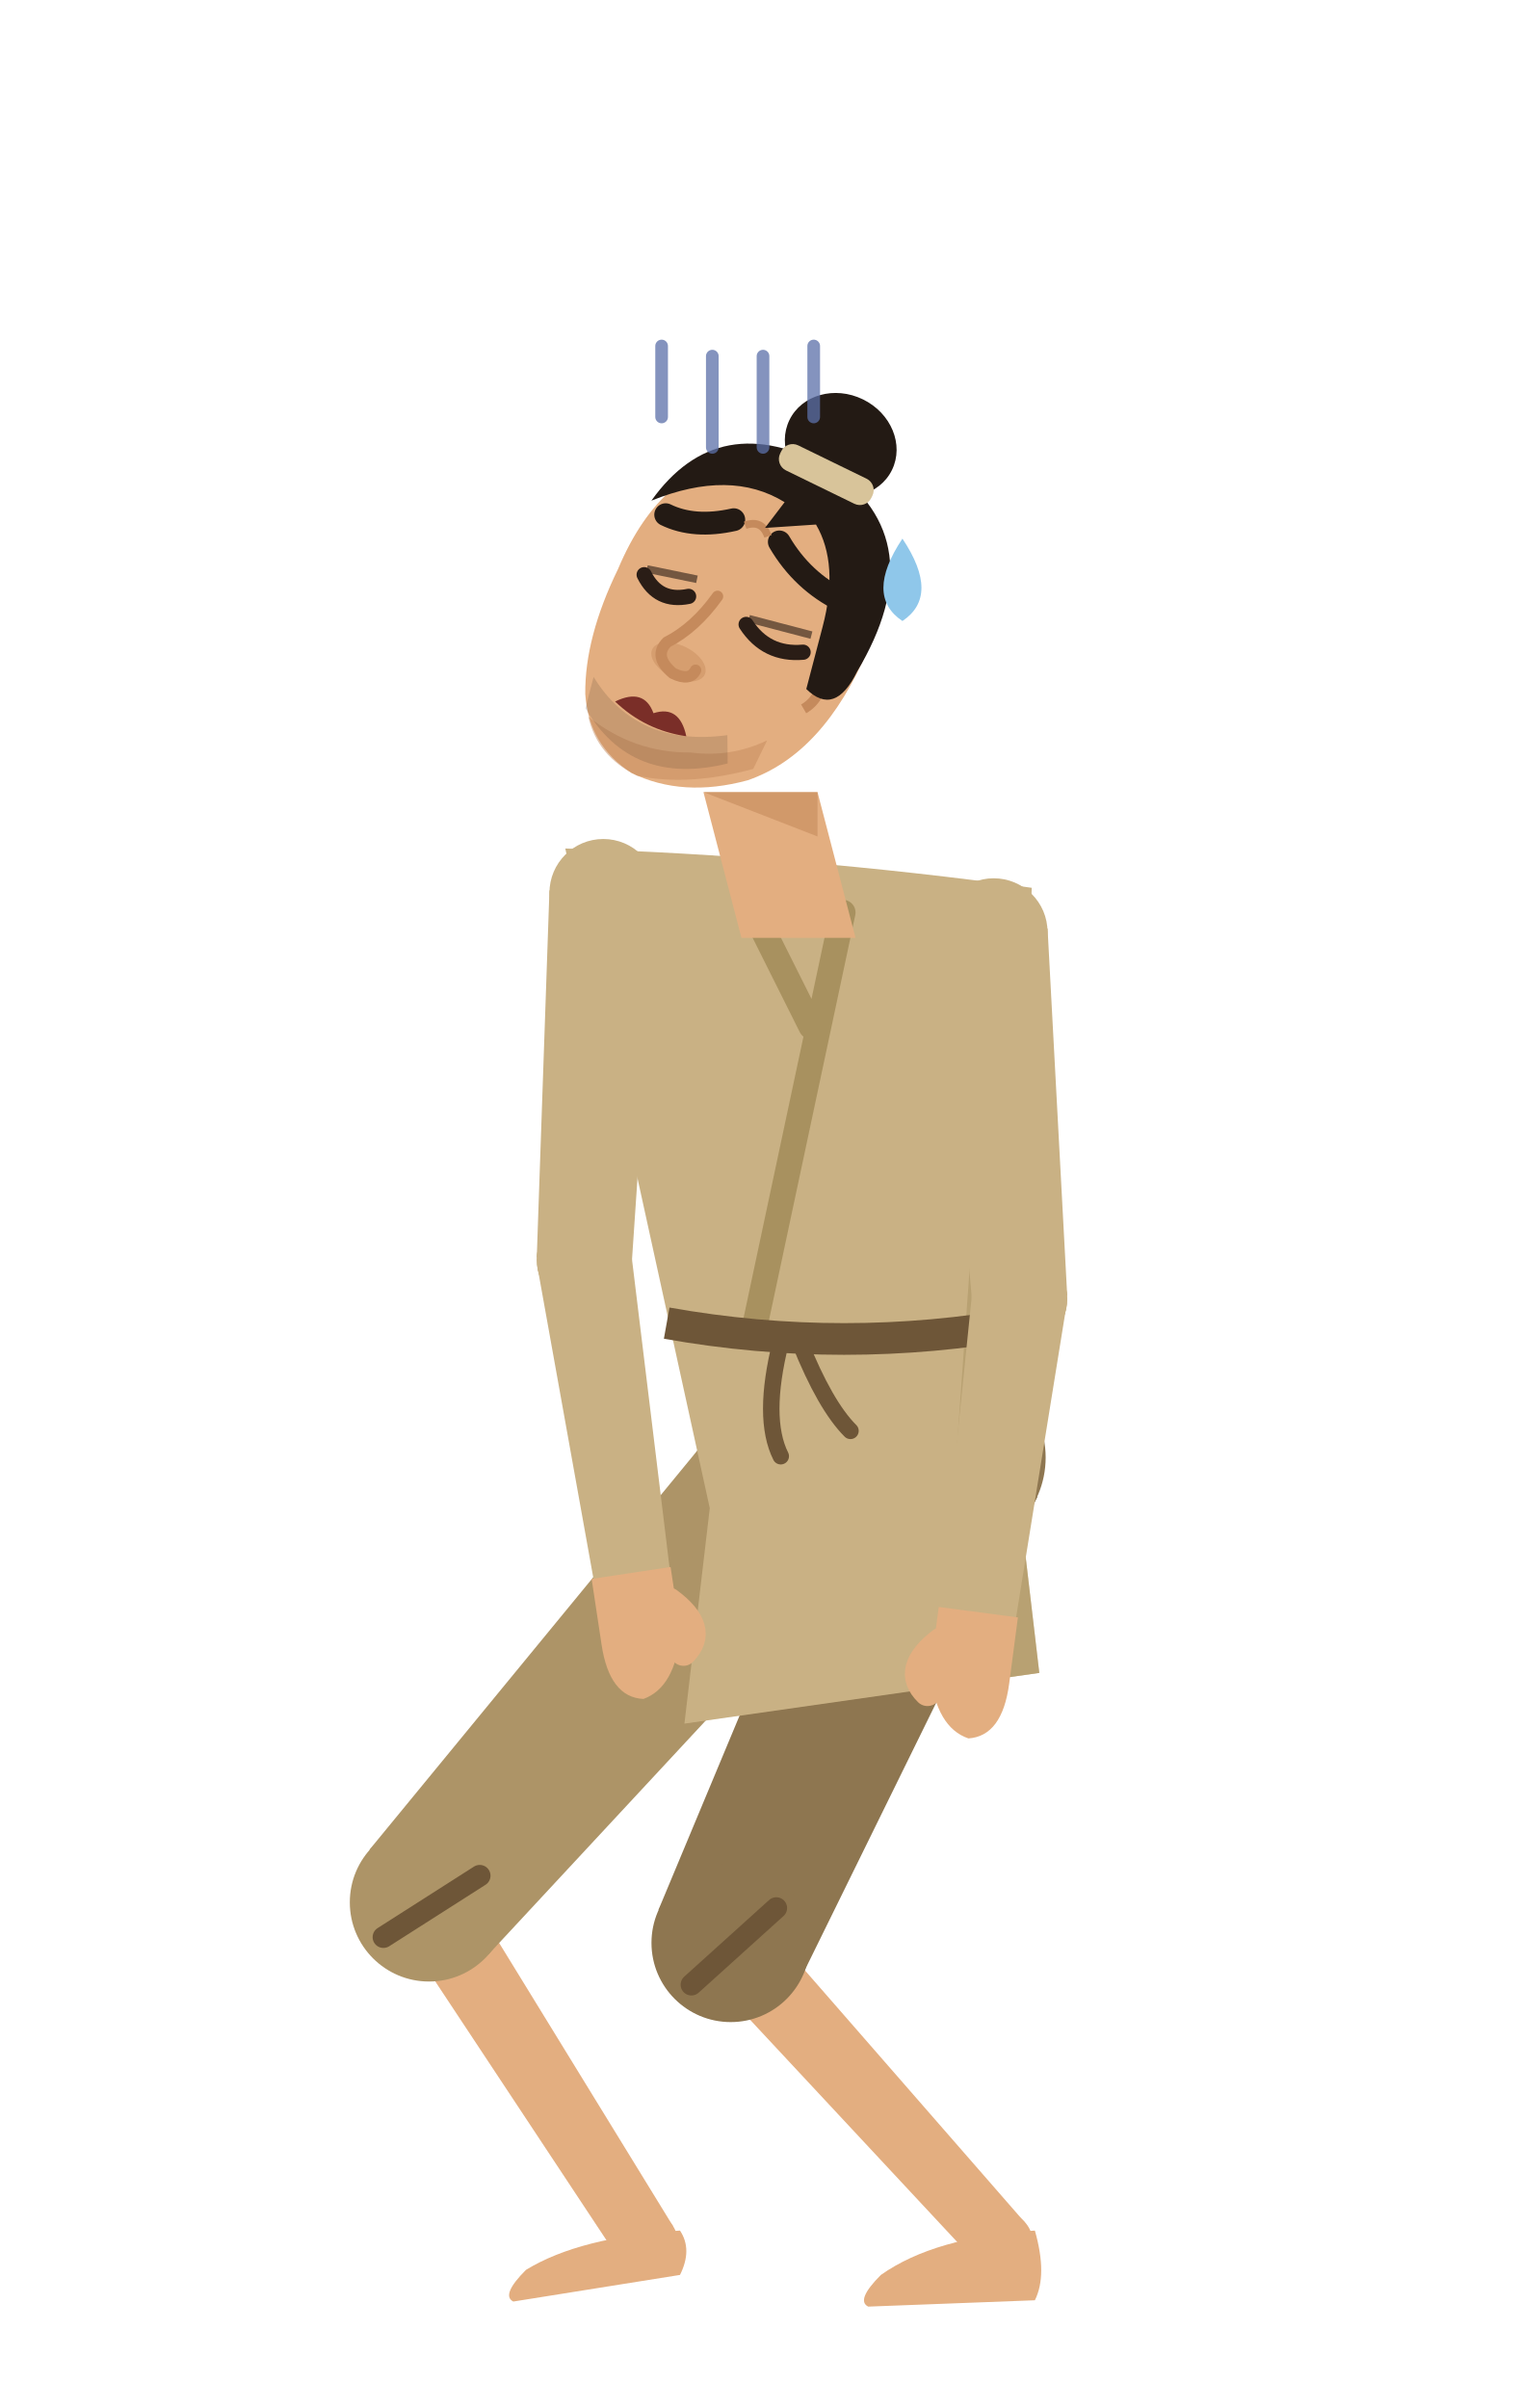
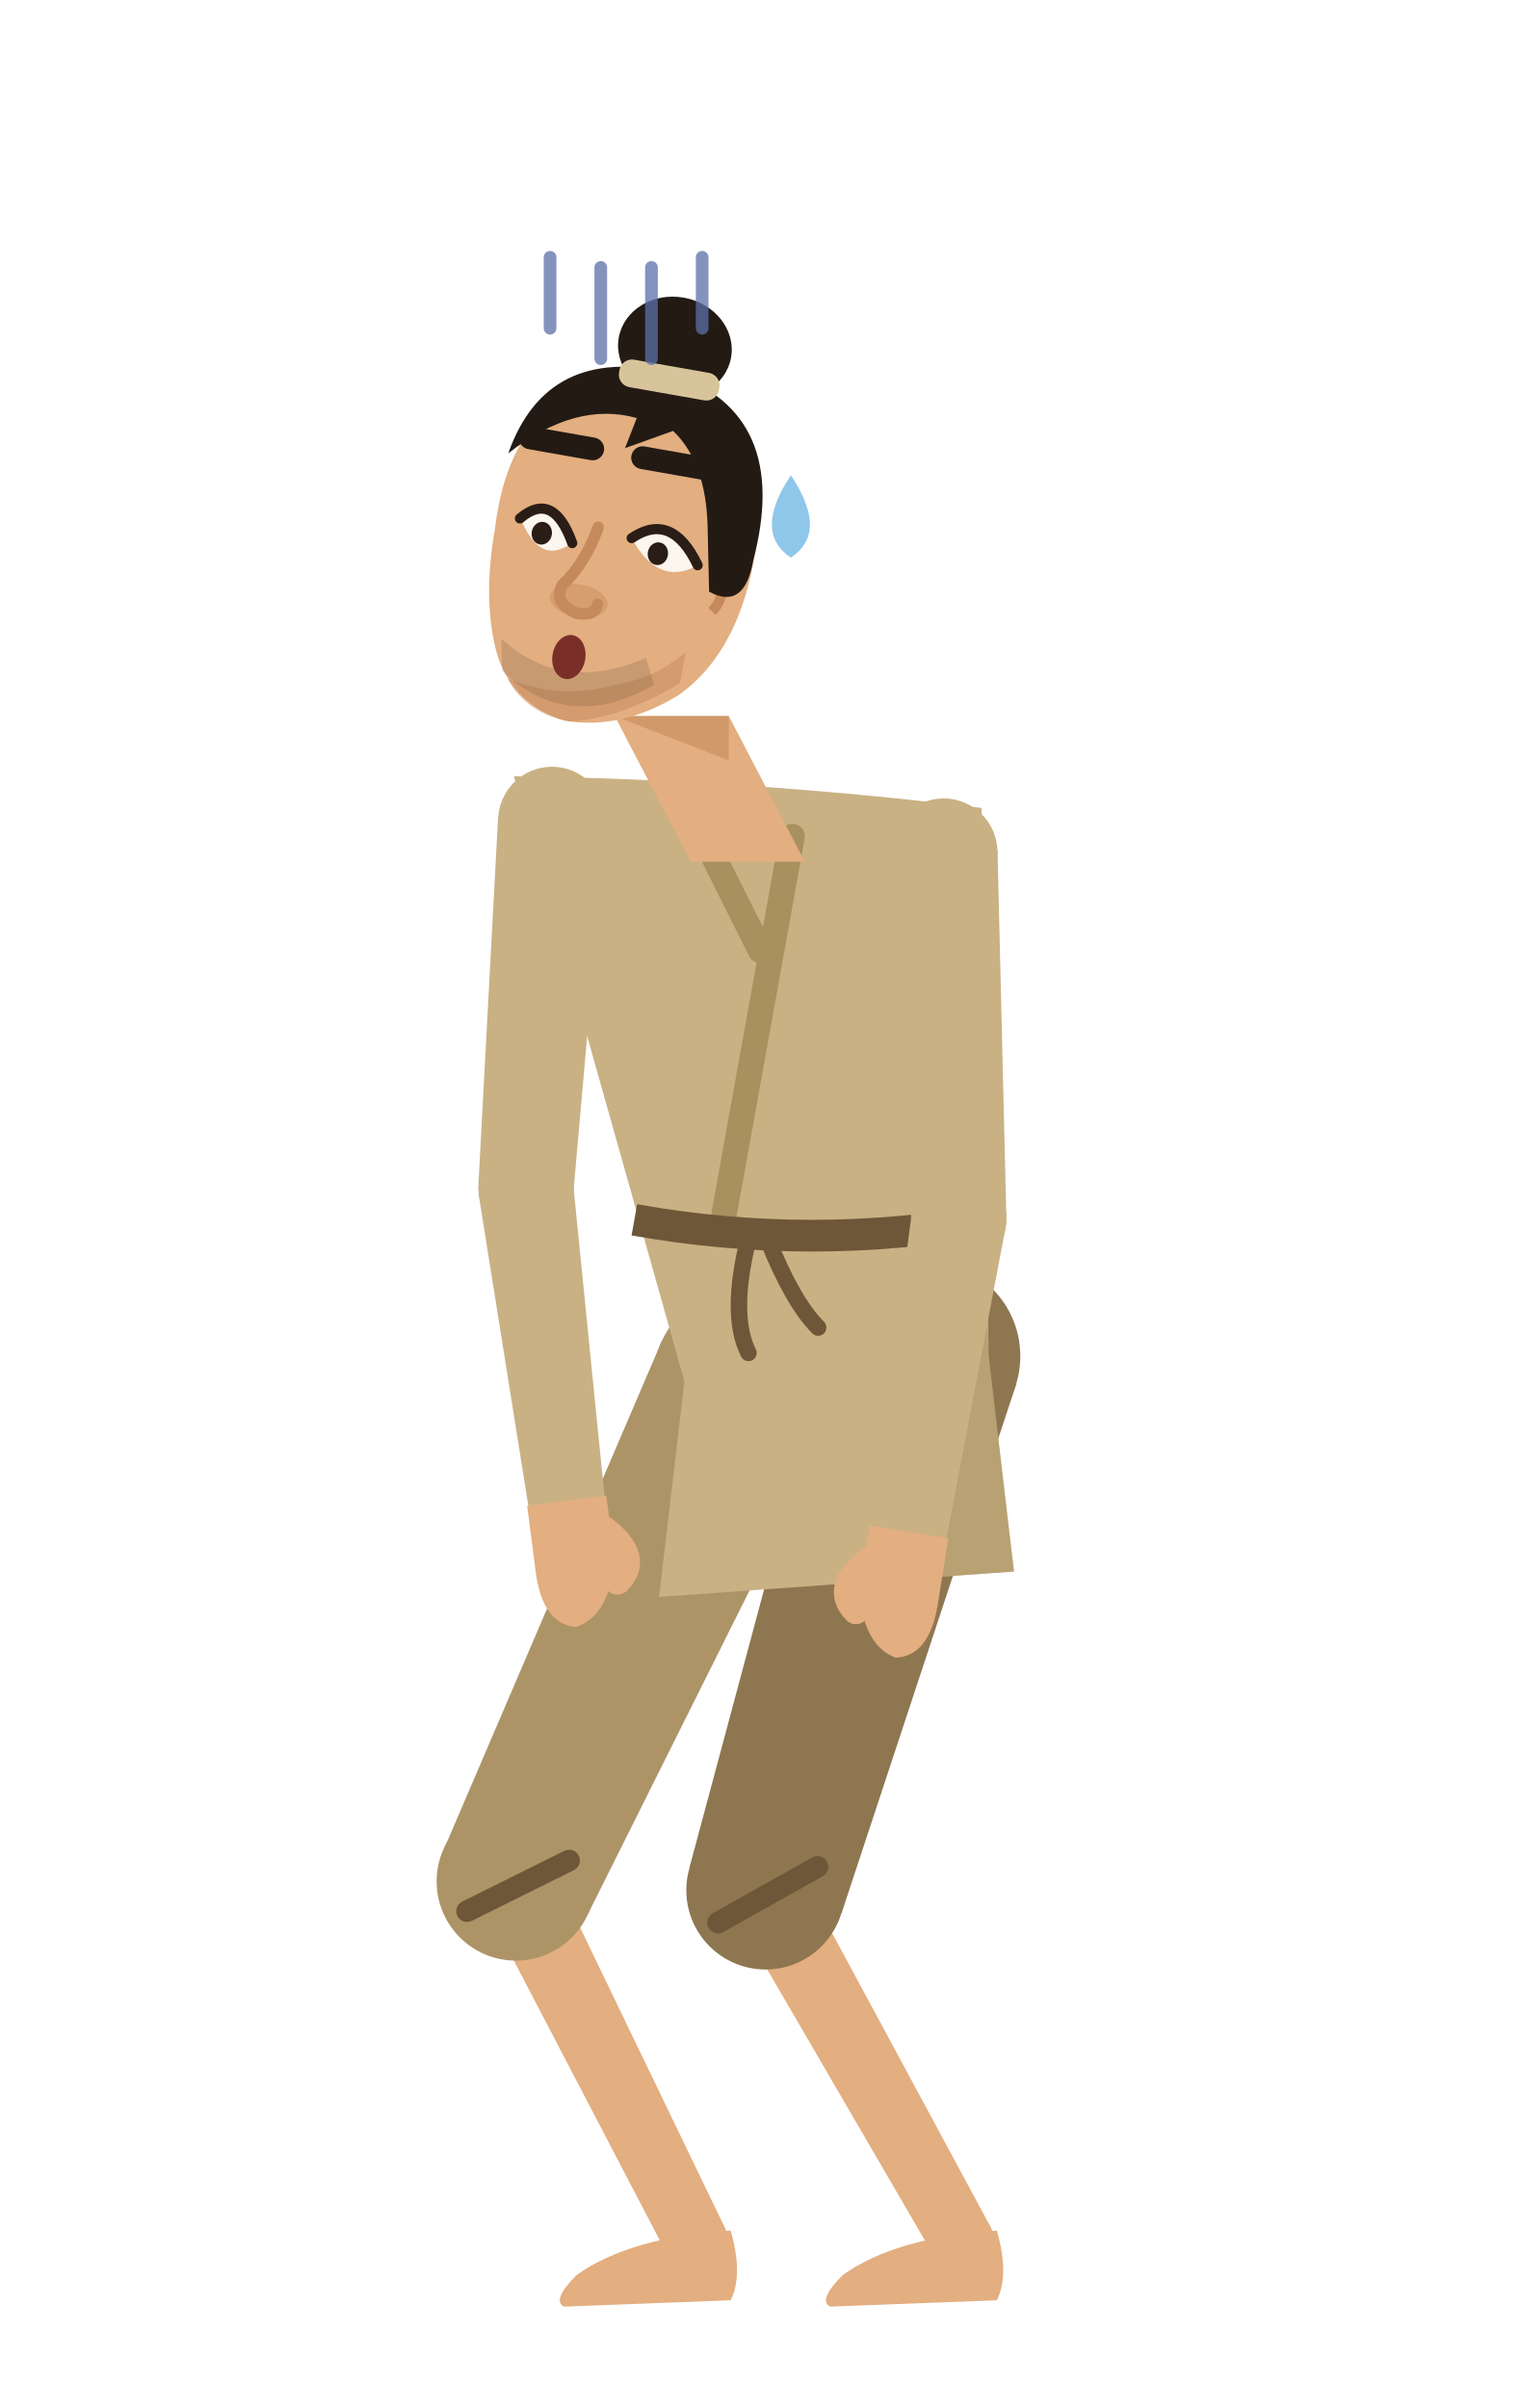
<svg xmlns="http://www.w3.org/2000/svg" width="240" height="380" viewBox="0 -20 240 380">
-   <path d="M111.8 291.7 L154.3 337.3 L161.7 330.7 L120.7 283.7 Z" fill="#e3ae80" />
-   <circle cx="116.3" cy="287.7" r="6" fill="#e3ae80" />
-   <circle cx="158" cy="334" r="5" fill="#e3ae80" />
-   <path d="M163.3 332 Q147.5 333 139 339 Q135 343 137 344 L163.3 343 Q165.3 339 163.3 332 Z" fill="#e3ae80" />
-   <path d="M63.4 284.7 L97.8 336.7 L106.2 331.3 L73.6 278.2 Z" fill="#e3ae80" />
-   <circle cx="68.5" cy="281.5" r="6" fill="#e3ae80" />
-   <circle cx="102" cy="334" r="5" fill="#e3ae80" />
-   <path d="M107.3 332 Q91.5 333 83 338.2 Q79 342.2 81 343.2 L107.3 339 Q109.3 335 107.3 332 Z" fill="#e3ae80" />
-   <path d="M112 214 L160 206 L158 232 L114 240 Z" fill="#ad9467" />
-   <path d="M136.3 203.8 L103.9 281.4 L126.6 291.7 L163.7 216.2 Z" fill="#8e7650" />
-   <circle cx="150" cy="210" r="15" fill="#8e7650" />
-   <circle cx="115.3" cy="286.6" r="12.5" fill="#8e7650" />
-   <path d="M109.1 293.2 L122.5 281.1" stroke="#6e5638" stroke-width="3.4" stroke-linecap="round" />
-   <path d="M110.7 208.1 L58.3 271.9 L77.1 288.4 L133.3 227.9 Z" fill="#ad9467" />
-   <circle cx="122" cy="218" r="15" fill="#ad9467" />
-   <circle cx="67.7" cy="280.2" r="12.5" fill="#ad9467" />
-   <path d="M60.5 285.7 L75.7 276" stroke="#6e5638" stroke-width="3.4" stroke-linecap="round" />
-   <path d="M89.2 113.9 Q126 115 162.8 120.1 L160 210 L164 244 L108 252 L112 218 Z" fill="#c9b184" />
-   <path d="M156.2 135.4 L160.8 125.1 L160 210 L164 244 L148.3 246.2 Z" fill="#a8915f" opacity=".5" />
-   <path d="M133 124 L119.2 188.8 M119 124 L128 142" stroke="#a8915f" stroke-width="4" fill="none" stroke-linecap="round" />
-   <path d="M105.2 188.8 Q133.2 193.8 161.2 188.8" stroke="#6e5638" stroke-width="5" fill="none" />
-   <path d="M123.2 191.8 q-3 12 0 18 M126.2 191.8 q4 10 8 14" stroke="#6e5638" stroke-width="2.6" fill="none" stroke-linecap="round" />
-   <path d="M117 128 L111 105 L129 105 L135 128 Z" fill="#e3ae80" />
-   <path d="M111 105 L129 105 L129 112 Z" fill="#c58a5c" opacity=".6" />
-   <g transform="translate(116.4 79) rotate(26) scale(-1 1)">
+   <path d="M116.3 282.6 L147.6 336.4 L156.4 331.6 L126.8 276.7 Z" fill="#e3ae80" />
+   <circle cx="121.5" cy="279.6" r="6" fill="#e3ae80" />
+   <circle cx="152" cy="334" r="5" fill="#e3ae80" />
+   <path d="M157.3 332 Q141.5 333 133 339 Q129 343 131 344 L157.3 343 Q159.3 339 157.3 332 Z" fill="#e3ae80" />
+   <path d="M76.7 281 L105.5 336.2 L114.5 331.8 L87.4 275.6 Z" fill="#e3ae80" />
+   <circle cx="82.1" cy="278.3" r="6" fill="#e3ae80" />
+   <circle cx="110" cy="334" r="5" fill="#e3ae80" />
+   <path d="M115.3 332 Q99.5 333 91 339 Q87 343 89 344 L115.3 343 Q117.3 339 115.3 332 Z" fill="#e3ae80" />
+   <path d="M108 194 L156 190 L154 216 L110 220 Z" fill="#ad9467" />
+   <path d="M131.6 189.7 L108.8 274.7 L132.8 281.9 L160.4 198.3 Z" fill="#8e7650" />
+   <circle cx="146" cy="194" r="15" fill="#8e7650" />
+   <circle cx="120.8" cy="278.3" r="12.5" fill="#8e7650" />
+   <path d="M113.3 283.4 L129 274.6" stroke="#6e5638" stroke-width="3.4" stroke-linecap="round" />
+   <path d="M104.4 191.7 L70.1 271.7 L92.7 282.2 L131.6 204.3 Z" fill="#ad9467" />
+   <circle cx="118" cy="198" r="15" fill="#ad9467" />
+   <circle cx="81.4" cy="276.9" r="12.5" fill="#ad9467" />
+   <path d="M73.7 281.6 L89.8 273.6" stroke="#6e5638" stroke-width="3.4" stroke-linecap="round" />
+   <path d="M81.1 102.5 Q118 103 154.9 107.5 L156 194 L160 228 L104 232 L108 198 Z" fill="#c9b184" />
+   <path d="M148.6 122.4 L152.9 112.5 L156 194 L160 228 L144.3 229.1 Z" fill="#a8915f" opacity=".5" />
+   <path d="M125 112 L114.1 172.5 M111 112 L120 130" stroke="#a8915f" stroke-width="4" fill="none" stroke-linecap="round" />
+   <path d="M100.1 172.5 Q128.1 177.5 156.1 172.5" stroke="#6e5638" stroke-width="5" fill="none" />
+   <path d="M118.1 175.5 q-3 12 0 18 M121.1 175.5 q4 10 8 14" stroke="#6e5638" stroke-width="2.6" fill="none" stroke-linecap="round" />
+   <path d="M109 116 L97 93 L115 93 L127 116 Z" fill="#e3ae80" />
+   <path d="M97 93 L115 93 L115 100 Z" fill="#c58a5c" opacity=".6" />
+   <g transform="translate(98.8 67) rotate(10) scale(-1 1)">
    <path d="M-20 -6 Q-21 12 -12 21 Q-4 28 5 28 Q13 27 17 20 Q21 12 21 0 Q22 -18 10 -25 Q0 -29 -10 -26 Q-20 -20 -20 -6 Z" fill="#e3ae80" />
    <path d="M-12 19 Q-4 26 4 28 Q11 28 15 23 Q6 25 -2 21 Q-8 19 -12 14 Z" fill="#c58a5c" opacity=".5" />
    <ellipse cx="-14" cy="3" rx="5" ry="7.5" fill="#e3ae80" />
    <path d="M-15 0 q-2 4 0 7" stroke="#c58a5c" stroke-width="1.6" fill="none" />
    <path d="M5 -3 Q6 3 9 7 Q10 10 6 11 Q3 11 3 9" fill="none" stroke="#c58a5c" stroke-width="1.8" stroke-linecap="round" />
    <ellipse cx="6" cy="9" rx="4.6" ry="2.6" fill="#c58a5c" opacity=".45" />
    <path d="M-8 20 Q4 30 16 22 L17 17 Q6 24 -6 16 Z" fill="#3a2a20" opacity=".16" />
-     <path d="M-11 -1 q5 3 10 0" stroke="#2a1d16" stroke-width="2.4" fill="none" stroke-linecap="round" />
-     <path d="M-11 -4 l10 2" stroke="#2a1d16" stroke-width="1.2" opacity=".6" />
-     <path d="M9.1 -1 q3.9 3 7.8 0" stroke="#2a1d16" stroke-width="2.4" fill="none" stroke-linecap="round" />
-     <path d="M9.1 -4 l7.8 2" stroke="#2a1d16" stroke-width="1.2" opacity=".6" />
-     <path d="M-13 -11 Q-6 -11 0 -15" stroke="#231a14" stroke-width="3.6" fill="none" stroke-linecap="round" />
-     <path d="M8 -15 Q13 -11 18 -11" stroke="#231a14" stroke-width="3.6" fill="none" stroke-linecap="round" />
-     <path d="M2 -15 q2 -2 4 0" stroke="#c58a5c" stroke-width="1.2" fill="none" />
-     <path d="M-0.25 19 Q2.875 15 6 18 Q9.125 15 12.25 19 Q6 21 -0.25 19 Z" fill="#7a2e28" />
+     <path d="M-11 .6 Q-6 -7.3 -1 -1.6 Q-6 4.2 -11 .6 Z" fill="#fbf6ee" />
+     <ellipse cx="-5" cy="-0.5" rx="1.6" ry="1.8" fill="#2a1d16" />
+     <path d="M-11.5 .2 Q-6 -7.5 -0.5 -2.2" stroke="#2a1d16" stroke-width="1.6" fill="none" stroke-linecap="round" />
+     <path d="M9.1 .6 Q13 -7.3 16.9 -1.6 Q13 4.2 9.1 .6 Z" fill="#fbf6ee" />
+     <ellipse cx="13.6" cy="-0.5" rx="1.6" ry="1.8" fill="#2a1d16" />
+     <path d="M8.6 .2 Q13 -7.5 17.4 -2.2" stroke="#2a1d16" stroke-width="1.6" fill="none" stroke-linecap="round" />
+     <path d="M-13 -15 Q-6 -15 0 -15" stroke="#231a14" stroke-width="3.6" fill="none" stroke-linecap="round" />
+     <path d="M8 -15 Q13 -15 18 -15" stroke="#231a14" stroke-width="3.6" fill="none" stroke-linecap="round" />
+     <ellipse cx="6" cy="18" rx="2.6" ry="3.5" fill="#7a2e28" />
    <path d="M-20 -2 Q-22 -26 -2 -29 Q18 -30 21 -12 Q12 -22 2 -21 L3 -16 L-4 -20 Q-10 -16 -12 -6 L-14 4 Q-20 6 -20 -2 Z" fill="#231a14" />
    <ellipse cx="-2" cy="-33" rx="9" ry="8" fill="#231a14" />
    <rect x="-10" y="-30" width="16" height="4.4" rx="2" fill="#d8c49a" />
  </g>
-   <path d="M148.4 127.7 L153.4 185.5 L168.4 184.4 L165.3 126.5 Z" fill="#c9b184" />
-   <circle cx="156.8" cy="127.1" r="8.5" fill="#c9b184" />
-   <circle cx="160.9" cy="185" r="7.5" fill="#c9b184" />
-   <path d="M153.4 184 L148.1 235.7 L160 237.3 L168.3 185.9 Z" fill="#c9b184" />
-   <circle cx="160.9" cy="185" r="7.5" fill="#c9b184" />
-   <circle cx="154.1" cy="236.5" r="6" fill="#c9b184" />
-   <g transform="translate(154.1 236.5) rotate(97.5) scale(1.05 -1.05)">
+   <path d="M140.4 114.8 L143.8 172.7 L158.8 172.1 L157.4 114.1 Z" fill="#c9b184" />
+   <circle cx="148.9" cy="114.5" r="8.5" fill="#c9b184" />
+   <circle cx="151.3" cy="172.4" r="7.5" fill="#c9b184" />
+   <path d="M143.9 171.2 L137.2 222.8 L149 224.7 L158.7 173.6 Z" fill="#c9b184" />
+   <circle cx="151.3" cy="172.4" r="7.5" fill="#c9b184" />
+   <circle cx="143.1" cy="223.8" r="6" fill="#c9b184" />
+   <g transform="translate(143.1 223.8) rotate(99.1) scale(1.05 -1.05)">
    <path d="M-2 -6 L8 -6 Q16 -4 17 1 Q16 6 8 6 L-2 6 Z" fill="#e3ae80" />
    <path d="M3 -5 Q8 -10 11 -6" stroke="#e3ae80" stroke-width="4" stroke-linecap="round" fill="none" />
  </g>
-   <path d="M86.7 120.5 L84.7 178.4 L99.7 179.2 L103.6 121.3 Z" fill="#c9b184" />
-   <circle cx="95.2" cy="120.9" r="8.5" fill="#c9b184" />
-   <circle cx="92.2" cy="178.8" r="7.5" fill="#c9b184" />
-   <path d="M84.8 179.9 L94 231.1 L105.9 229.4 L99.6 177.7 Z" fill="#c9b184" />
-   <circle cx="92.2" cy="178.8" r="7.5" fill="#c9b184" />
-   <circle cx="99.9" cy="230.3" r="6" fill="#c9b184" />
-   <g transform="translate(99.9 230.3) rotate(81.4) scale(1.05 1.05)">
+   <path d="M78.6 108.9 L75.5 166.8 L90.5 167.9 L95.6 110.1 Z" fill="#c9b184" />
+   <circle cx="87.1" cy="109.5" r="8.5" fill="#c9b184" />
+   <circle cx="83" cy="167.4" r="7.5" fill="#c9b184" />
+   <path d="M75.5 168.3 L83.7 219.7 L95.6 218.2 L90.4 166.4 Z" fill="#c9b184" />
+   <circle cx="83" cy="167.4" r="7.5" fill="#c9b184" />
+   <circle cx="89.7" cy="218.9" r="6" fill="#c9b184" />
+   <g transform="translate(89.7 218.9) rotate(82.6) scale(1.05 1.05)">
    <path d="M-2 -6 L8 -6 Q16 -4 17 1 Q16 6 8 6 L-2 6 Z" fill="#e3ae80" />
    <path d="M3 -5 Q8 -10 11 -6" stroke="#e3ae80" stroke-width="4" stroke-linecap="round" fill="none" />
  </g>
  <g stroke="#5b6fa8" stroke-width="2" opacity=".75" stroke-linecap="round">
-     <path d="M104.4 34.6 v11.2" />
-     <path d="M112.4 36.2 v14.4" />
-     <path d="M120.4 36.2 v14.4" />
-     <path d="M128.4 34.6 v11.2" />
+     <path d="M86.8 20.6 v11.2" />
+     <path d="M94.8 22.2 v14.4" />
+     <path d="M102.8 22.2 v14.4" />
+     <path d="M110.8 20.6 v11.2" />
  </g>
-   <path d="M142.4 65 q6 9 0 13 q-6 -4 0 -13 z" fill="#8fc7ea" />
+   <path d="M124.8 55 q6 9 0 13 q-6 -4 0 -13 z" fill="#8fc7ea" />
</svg>
